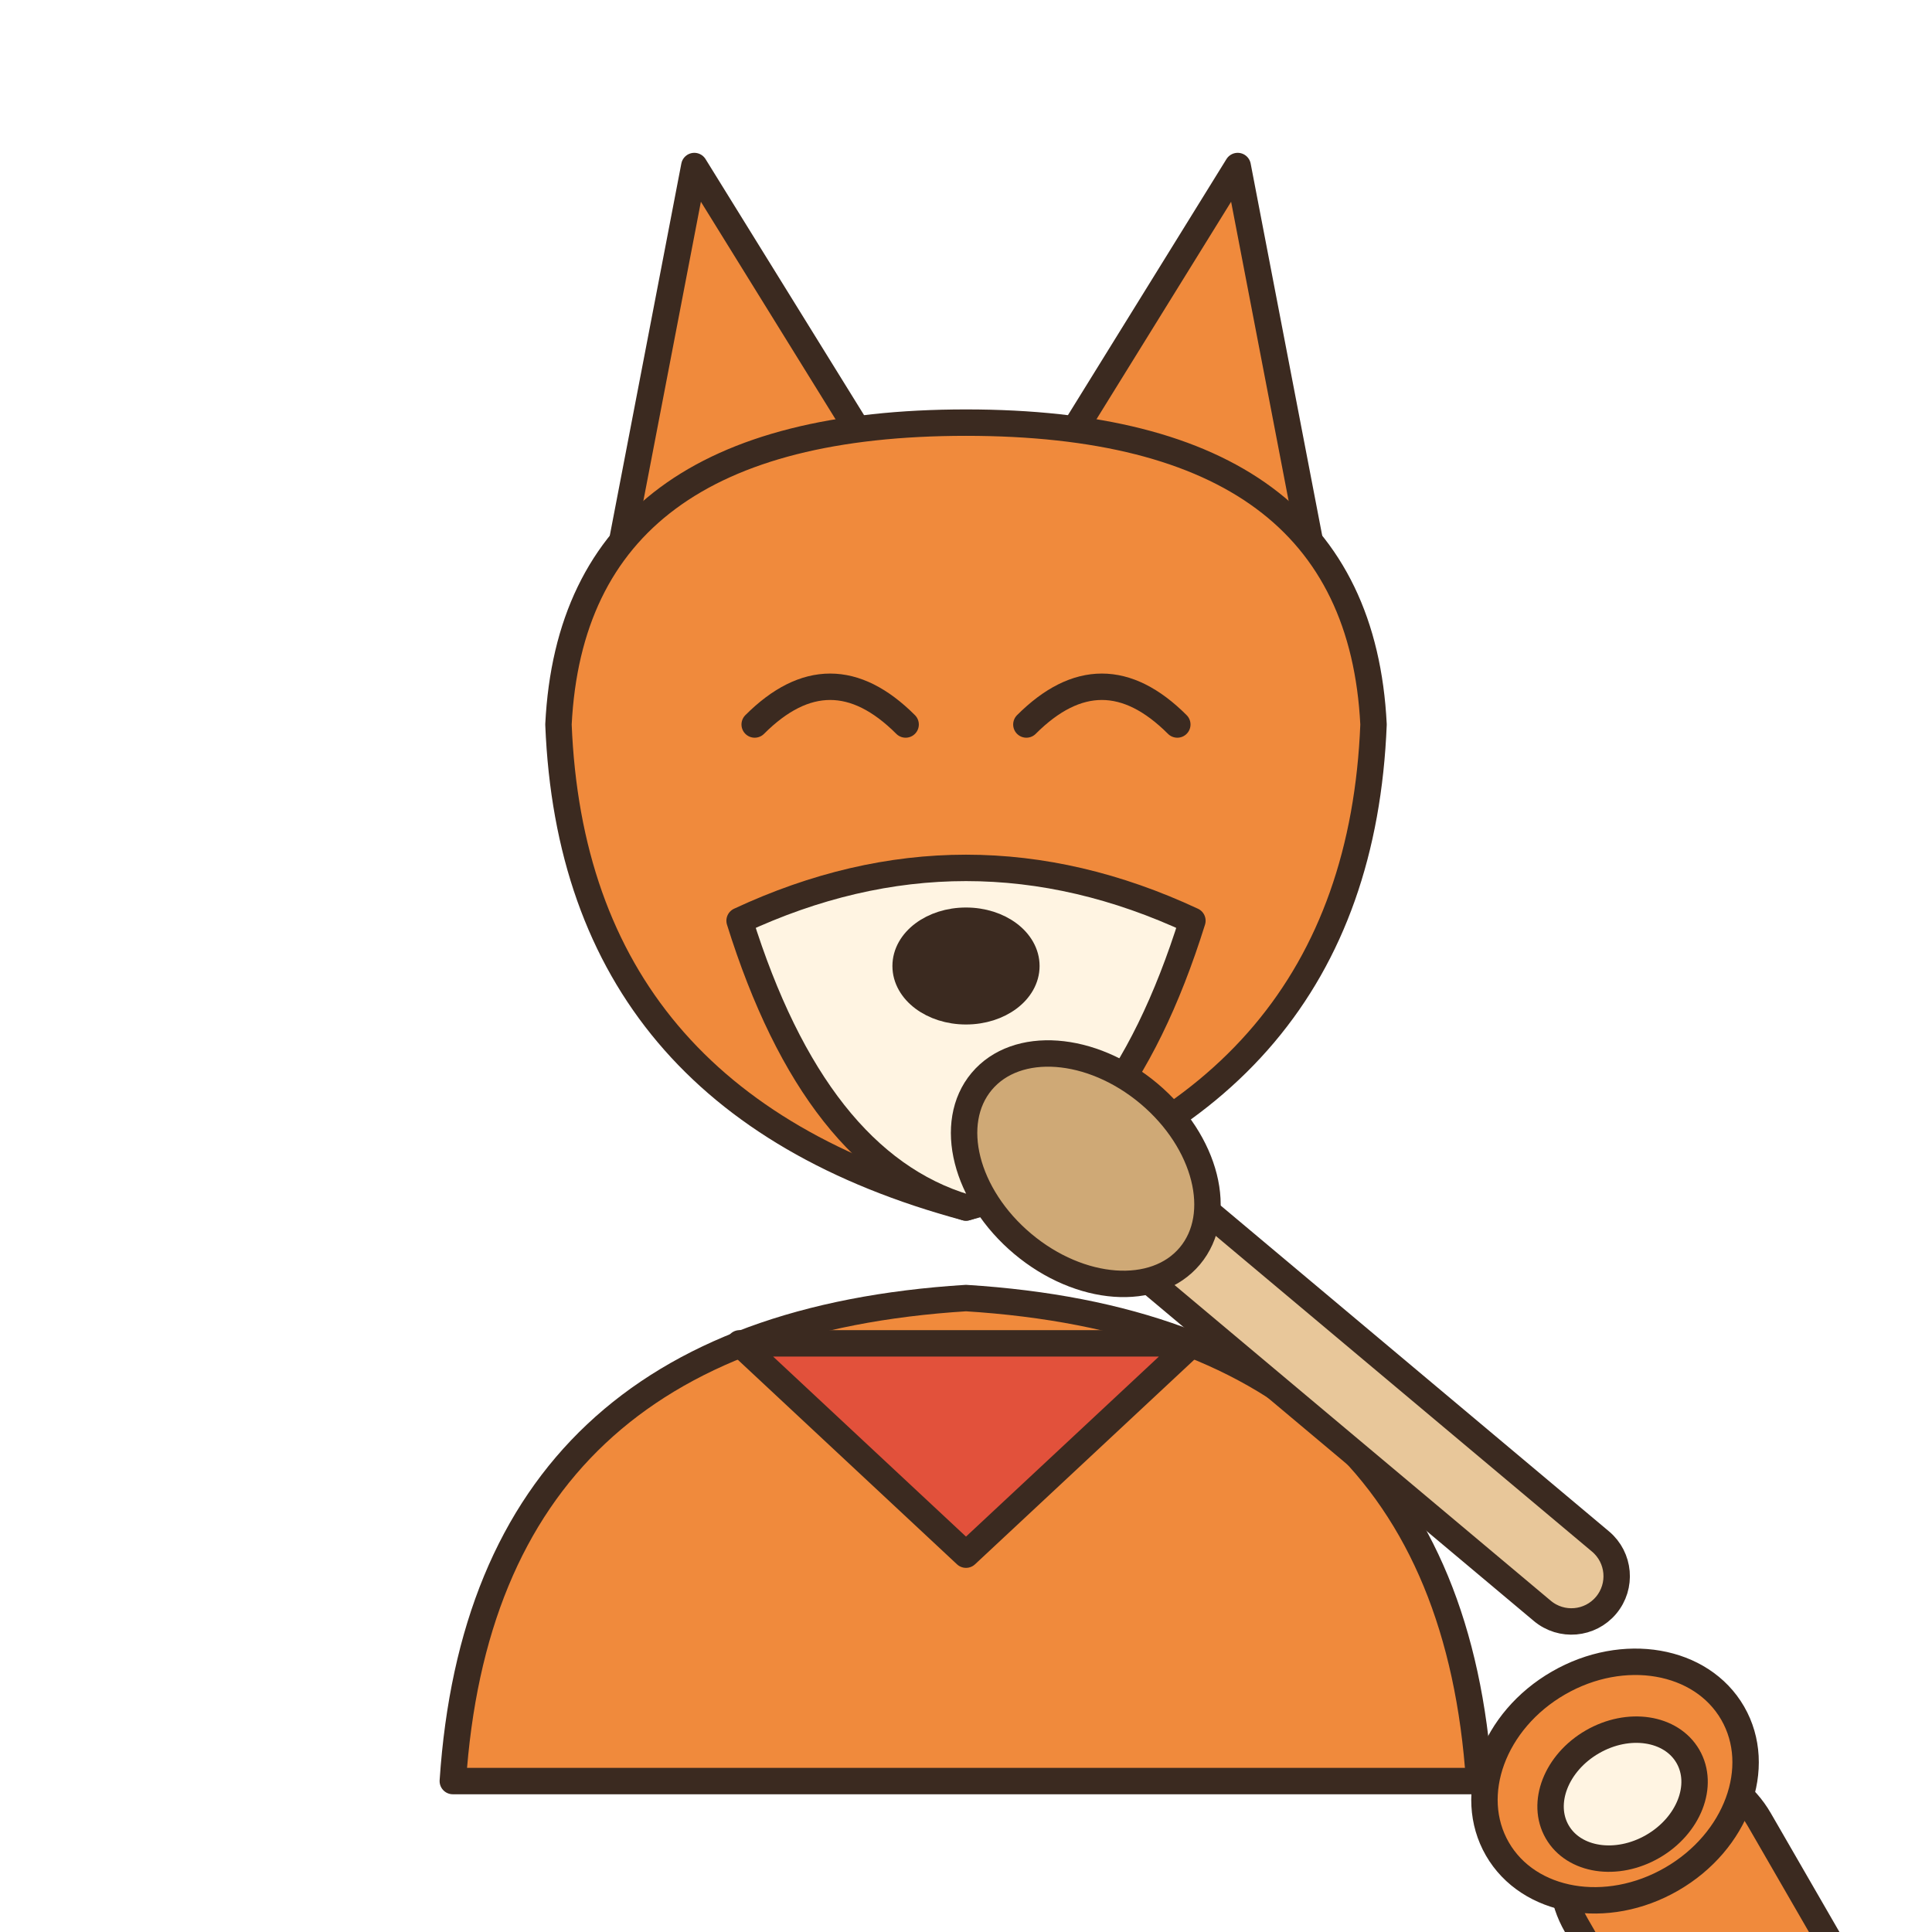
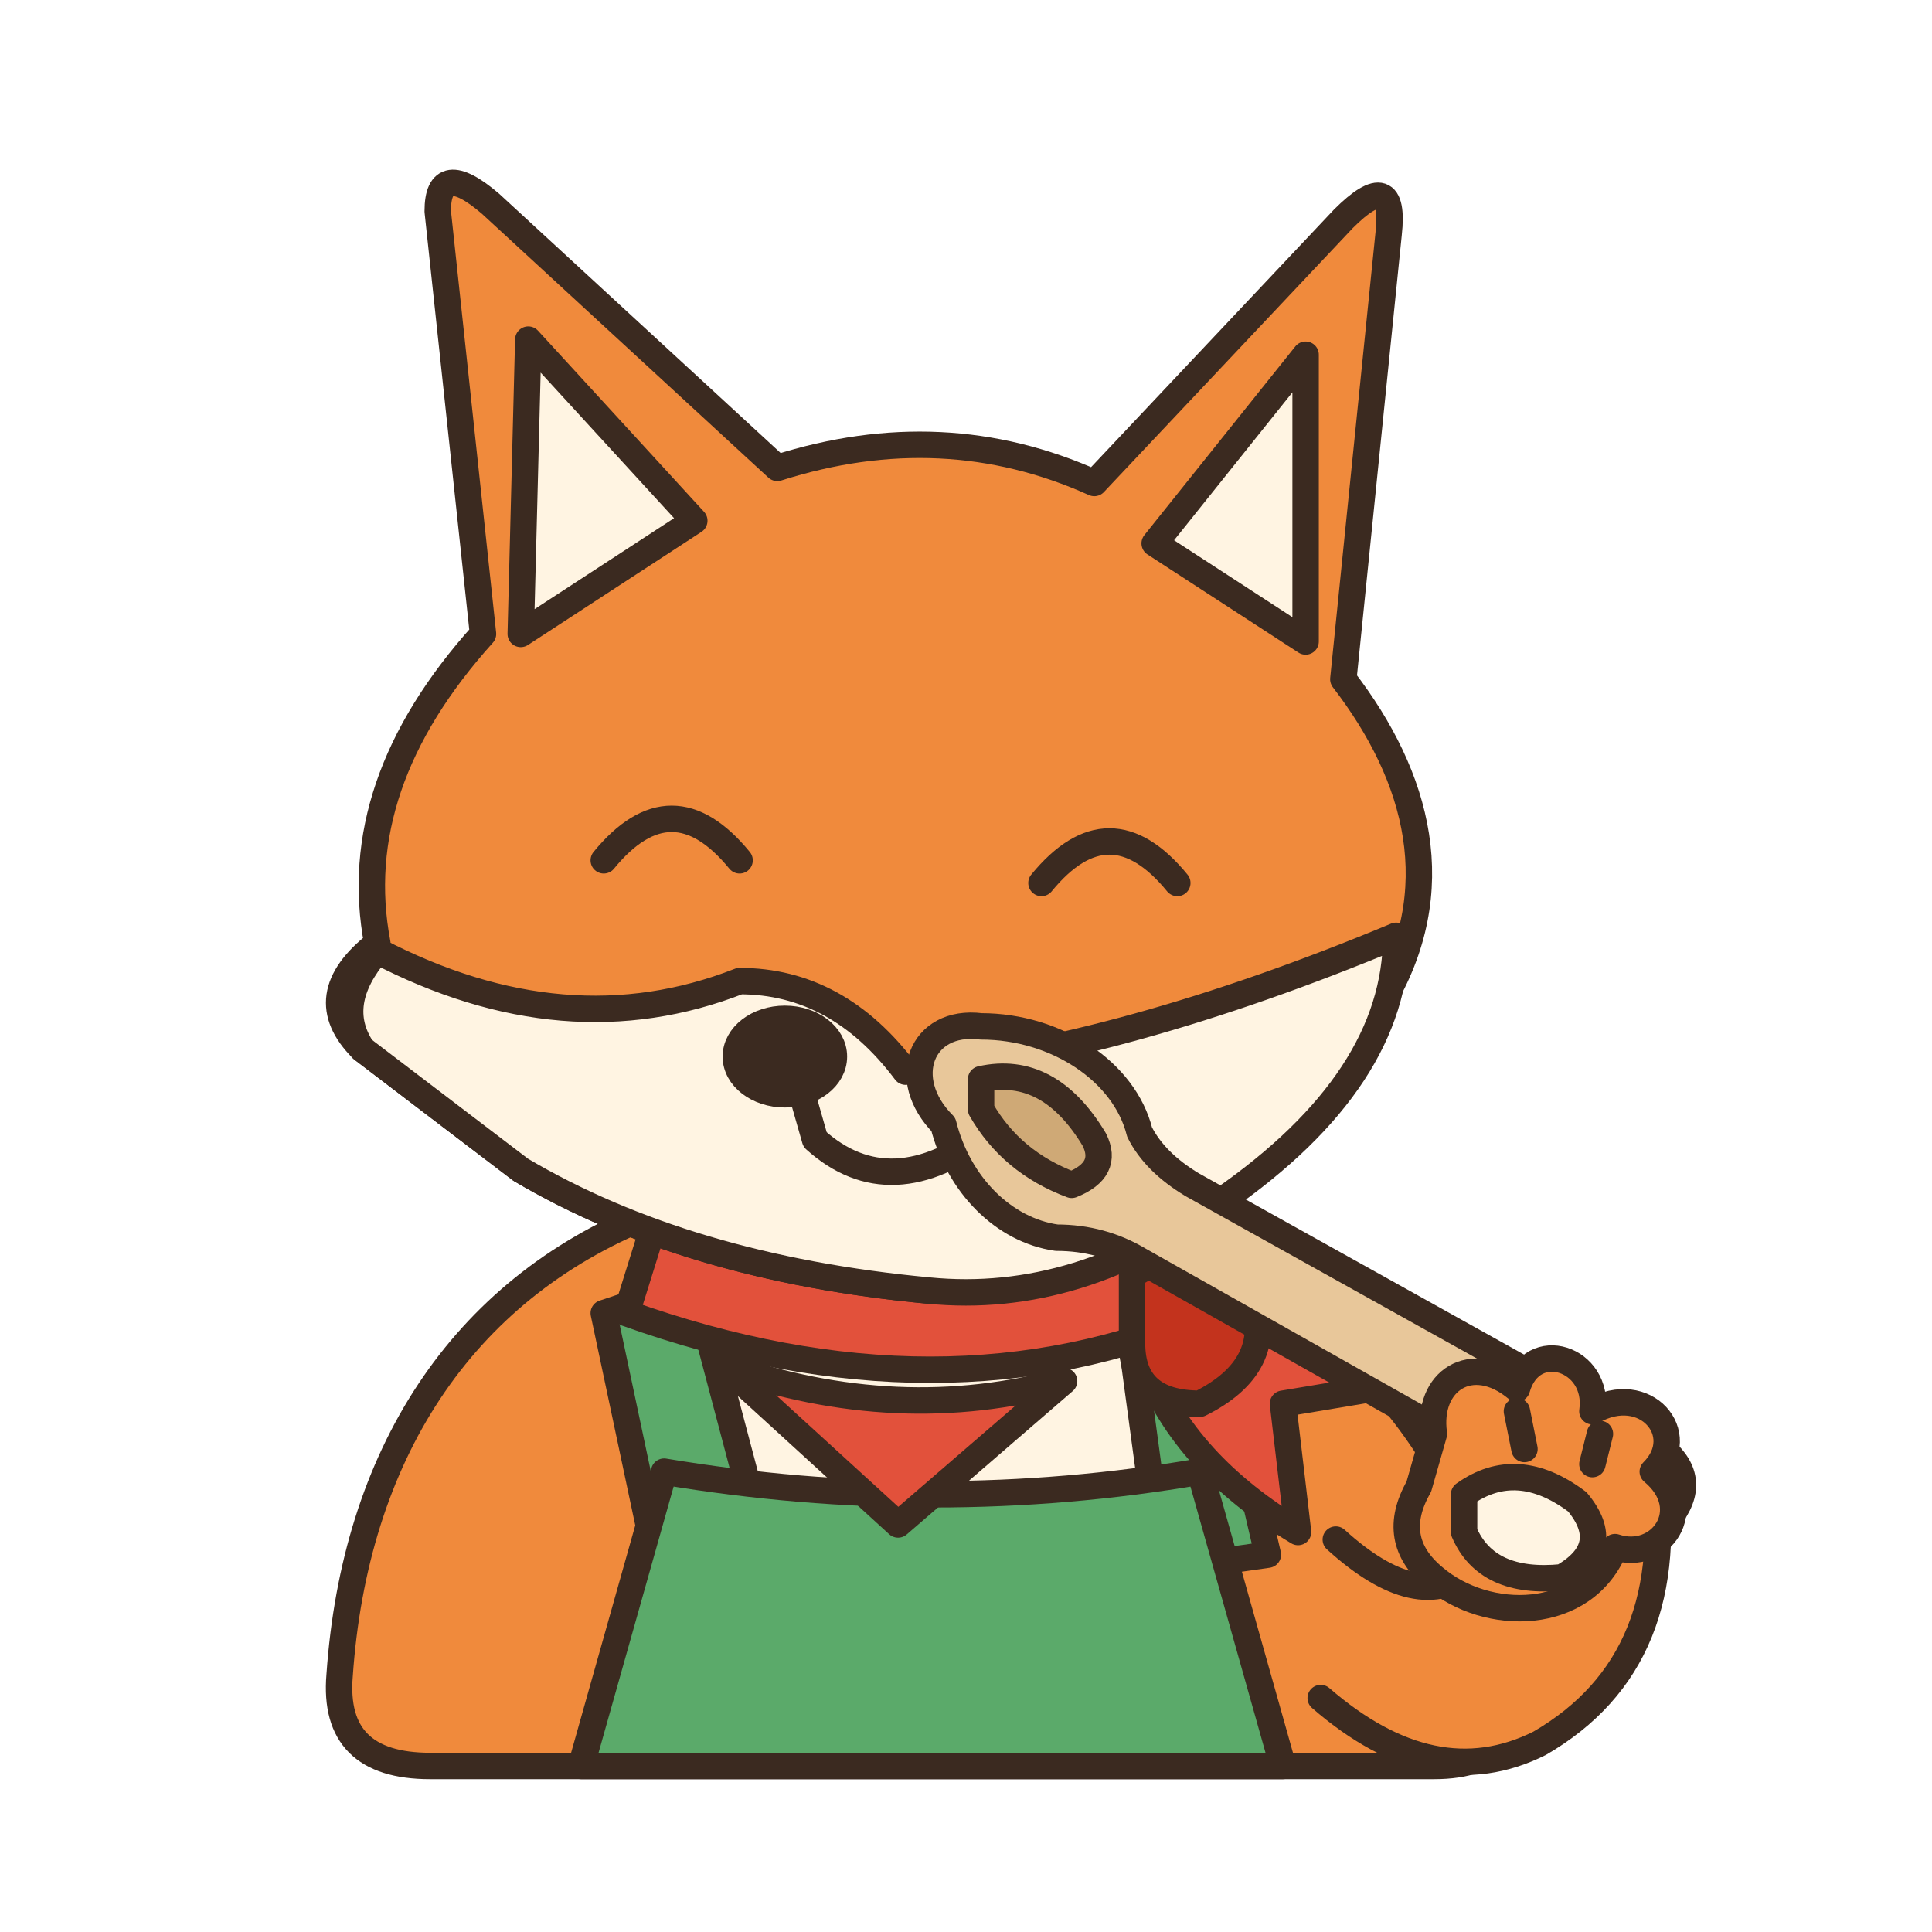
<svg xmlns="http://www.w3.org/2000/svg" viewBox="0 0 256 256">
-   <g stroke="#3B2A20" stroke-width="3.5" stroke-linecap="round" stroke-linejoin="round">
-     <path d="M60 236 Q64 176 128 172 Q192 176 196 236 Z" fill="#F08A3C" />
-     <path d="M98 178 L158 178 L128 206 Z" fill="#E2513B" />
-     <path d="M82 74 L92 22 L118 64 Z" fill="#F08A3C" />
-     <path d="M174 74 L164 22 L138 64 Z" fill="#F08A3C" />
-     <path d="M74 96 Q76 56 128 56 Q180 56 182 96 Q180 146 128 160 Q76 146 74 96 Z" fill="#F08A3C" />
-     <path d="M98 122 Q128 108 158 122 Q148 154 128 160 Q108 154 98 122 Z" fill="#FFF4E2" />
-     <ellipse cx="128" cy="128" rx="8" ry="6" fill="#3B2A20" />
-     <path d="M100 96 q10 -10 20 0 M136 96 q10 -10 20 0" fill="none" />
-     <g transform="translate(150 160) rotate(-50)">
-       <rect x="-6" y="0" width="12" height="82" rx="6" fill="#E8C79A" />
-       <ellipse cx="0" cy="-8" rx="13" ry="18" fill="#CFA976" />
+   <g id="tasting" stroke="#3B2A20" stroke-width="3.5" stroke-linecap="round" stroke-linejoin="round">
+     <g id="shoulders">
+       <path d="M86 161 C61 171 47 193 45 222 Q44 234 57 234 L190 234 Q203 234 200 221 C196 194 179 173 153 164 Z" fill="#F08A3C" />
+       <path d="M94 169 Q122 159 148 170 L157 207 Q124 222 86 207 Z" fill="#FFF4E2" />
    </g>
-     <g transform="translate(214 236) rotate(-30)">
-       <rect x="-14" y="0" width="28" height="80" rx="14" fill="#F08A3C" />
-       <ellipse cx="0" cy="0" rx="18" ry="15" fill="#F08A3C" />
-       <ellipse cx="0" cy="2" rx="10" ry="8" fill="#FFF4E2" />
+     <g id="apron">
+       <path d="M80 174 L92 170 L101 204 L87 207 Z M149 171 L161 176 L168 206 L154 208 Z" fill="#5BAA6A" />
+       <path d="M88 195 Q124 201 159 195 L170 234 L77 234 Z" fill="#5BAA6A" />
+     </g>
+     <g id="neckerchief">
+       <path d="M88 158 Q121 168 151 157 L160 174 Q125 189 83 174 Z" fill="#E2513B" />
+       <path d="M96 181 L119 202 L141 183 Q119 189 96 181 Z" fill="#E2513B" />
+       <path d="M159 171 Q176 166 188 183 L170 186 L172 203 Q157 194 152 181 Z" fill="#E2513B" />
+       <path d="M150 169 Q159 163 166 172 Q169 181 159 186 Q150 186 150 178 Z" fill="#C3331D" />
+     </g>
+     <g id="head">
+       <path d="M64 84 L58 28 Q58 21 65 27 L103 62 Q125 55 145 64 L178 29 Q185 22 184 31 L178 90 C188 103 192 118 183 133 L172 150 Q151 171 123 171 Q91 168 69 155 L48 139 Q41 132 50 125 Q46 104 64 84 Z" fill="#F08A3C" />
+       <path d="M70 45 L92 69 L69 84 Z" fill="#FFF4E2" />
+       <path d="M173 47 L153 72 L173 85 Z" fill="#FFF4E2" />
+       <path d="M50 126 Q75 139 98 130 Q111 130 120 142 Q149 139 185 124 Q185 143 162 159 Q143 173 123 171 Q91 168 69 155 L48 139 Q44 133 50 126 Z" fill="#FFF4E2" />
+       <path d="M106 144 L108 151 Q118 160 131 150" fill="none" />
+     </g>
+     <g id="face">
+       <path d="M80 114 Q89 103 98 114 M138 117 Q147 106 156 117" fill="none" />
+       <ellipse cx="104" cy="140" rx="6.5" ry="5" fill="#3B2A20" />
+     </g>
+     <g id="spoon-arm">
+       <path d="M177 204 Q188 214 195 208 L198 192 L219 194 Q223 220 204 231 Q190 238 175 225" fill="#F08A3C" />
+     </g>
+     <g id="wooden-spoon">
+       <path d="M125 149 C119 143 122 135 130 136 C140 136 149 142 151 150 Q153 154 158 157 L219 191 Q225 195 222 200 Q219 205 213 202 L151 167 Q146 164 140 164 C133 163 127 157 125 149 Z" fill="#E8C79A" />
+       <path d="M130 143 Q139 141 145 151 Q147 155 142 157 Q134 154 130 147 Z" fill="#CFA976" />
+     </g>
+     <g id="holding-paw">
+       <path d="M190 190 C189 183 195 179 201 184 C203 177 212 180 211 187 C218 183 224 190 219 195 C225 200 220 207 214 205 C210 215 197 215 190 209 Q184 204 188 197 Z" fill="#F08A3C" />
+       <path d="M194 198 Q201 193 209 199 Q214 205 207 209 Q197 210 194 203 Z" fill="#FFF4E2" />
+       <path d="M201 187 L202 192 M212 190 L211 194" fill="none" />
    </g>
  </g>
</svg>
